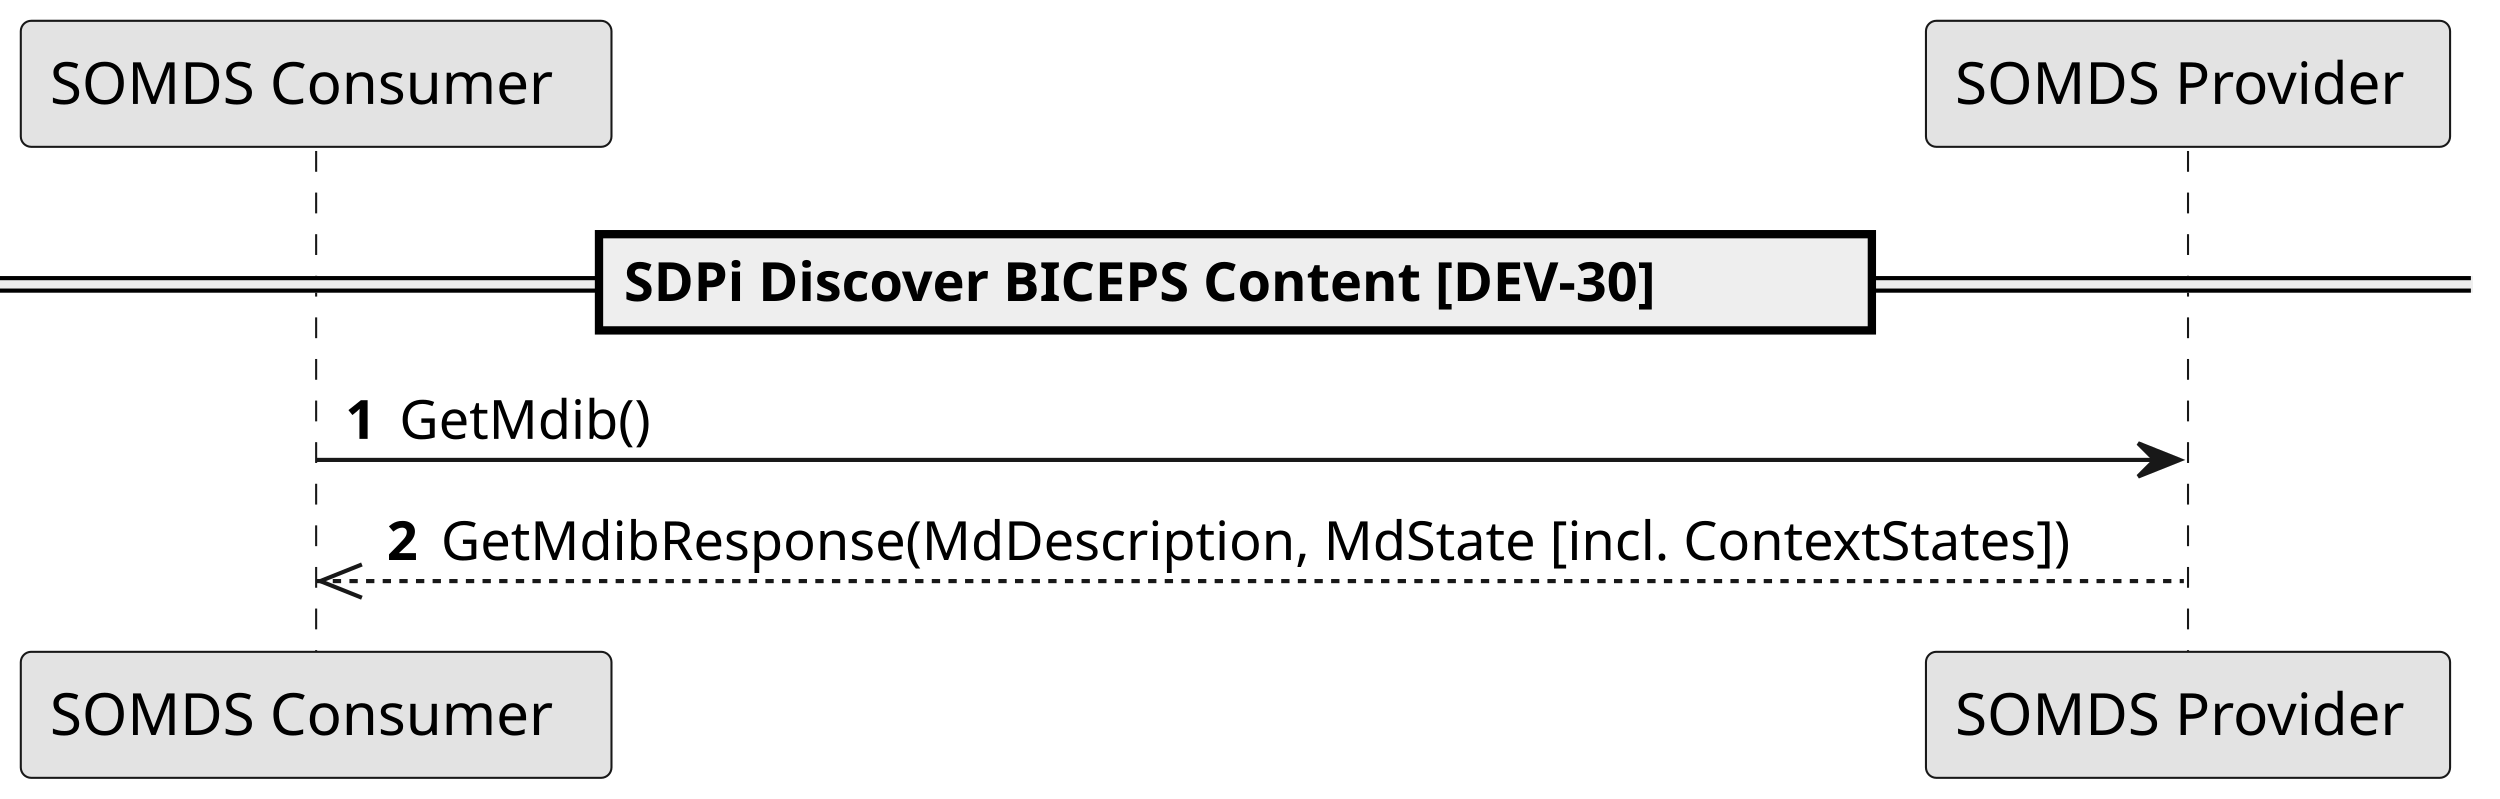
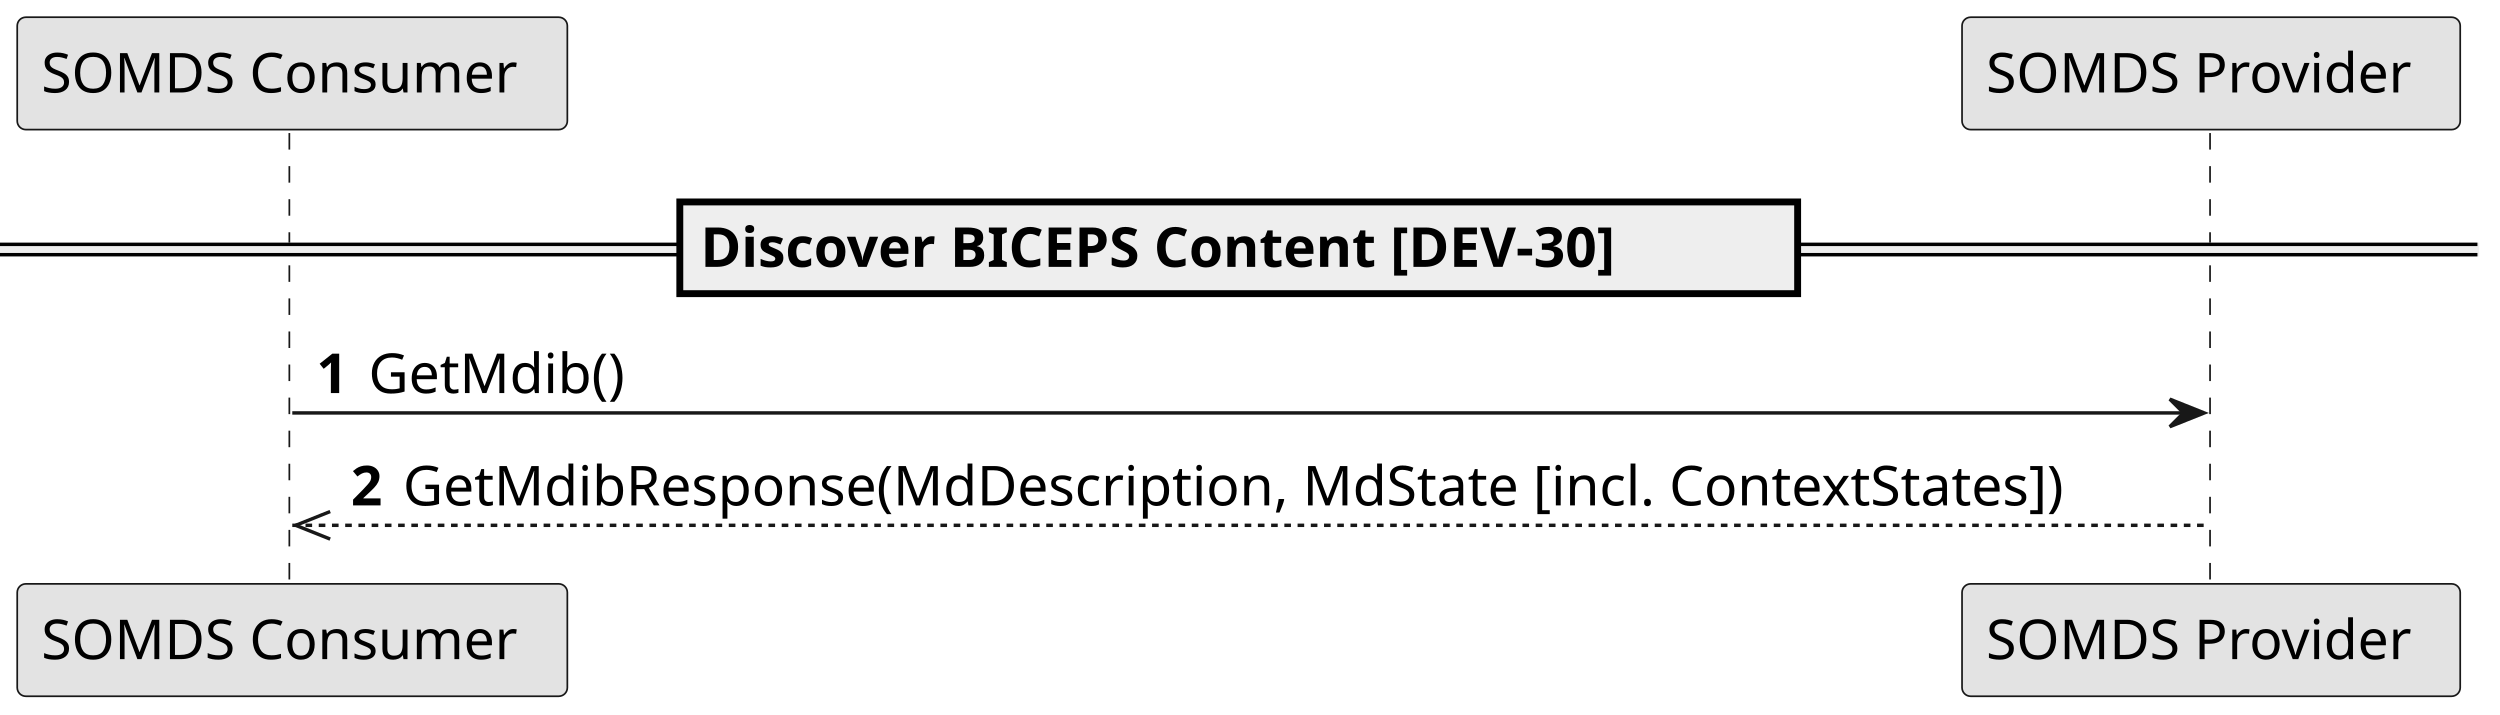
- <svg xmlns="http://www.w3.org/2000/svg" contentStyleType="text/css" height="192px" preserveAspectRatio="none" style="width:601px;height:192px;background:#FFFFFF;" version="1.1" viewBox="0 0 601 192" width="601px" zoomAndPan="magnify">
+ <svg xmlns="http://www.w3.org/2000/svg" contentStyleType="text/css" height="216.667px" preserveAspectRatio="none" style="width:756px;height:216px;background:#FFFFFF;" version="1.1" viewBox="0 0 756 216" width="756.25px" zoomAndPan="magnify">
  <defs />
  <g>
-     <line style="stroke:#181818;stroke-width:0.5;stroke-dasharray:5.0,5.0;" x1="76" x2="76" y1="36.297" y2="157.695" />
-     <line style="stroke:#181818;stroke-width:0.5;stroke-dasharray:5.0,5.0;" x1="526" x2="526" y1="36.297" y2="157.695" />
-     <rect fill="#E3E3E3" height="30.297" rx="2.5" ry="2.5" style="stroke:#181818;stroke-width:0.5;" width="142" x="5" y="5" />
-     <text fill="#000000" font-family="sans-serif" font-size="14" lengthAdjust="spacing" textLength="128" x="12" y="24.995">SOMDS Consumer</text>
-     <rect fill="#E3E3E3" height="30.297" rx="2.5" ry="2.5" style="stroke:#181818;stroke-width:0.5;" width="142" x="5" y="156.695" />
-     <text fill="#000000" font-family="sans-serif" font-size="14" lengthAdjust="spacing" textLength="128" x="12" y="176.69">SOMDS Consumer</text>
-     <rect fill="#E3E3E3" height="30.297" rx="2.5" ry="2.5" style="stroke:#181818;stroke-width:0.5;" width="126" x="463" y="5" />
-     <text fill="#000000" font-family="sans-serif" font-size="14" lengthAdjust="spacing" textLength="112" x="470" y="24.995">SOMDS Provider</text>
-     <rect fill="#E3E3E3" height="30.297" rx="2.5" ry="2.5" style="stroke:#181818;stroke-width:0.5;" width="126" x="463" y="156.695" />
-     <text fill="#000000" font-family="sans-serif" font-size="14" lengthAdjust="spacing" textLength="112" x="470" y="176.69">SOMDS Provider</text>
-     <rect fill="#EEEEEE" height="3" style="stroke:#EEEEEE;stroke-width:1.0;" width="594" x="0" y="66.863" />
-     <line style="stroke:#000000;stroke-width:1.0;" x1="0" x2="594" y1="66.863" y2="66.863" />
-     <line style="stroke:#000000;stroke-width:1.0;" x1="0" x2="594" y1="69.863" y2="69.863" />
-     <rect fill="#EEEEEE" height="23.133" style="stroke:#000000;stroke-width:2.0;" width="306" x="144" y="56.297" />
-     <text fill="#000000" font-family="sans-serif" font-size="13" font-weight="bold" lengthAdjust="spacing" textLength="292" x="150" y="72.364">SDPi Discover BICEPS Content [DEV-30]</text>
-     <polygon fill="#181818" points="514,106.562,524,110.562,514,114.562,518,110.562" style="stroke:#181818;stroke-width:1.0;" />
-     <line style="stroke:#181818;stroke-width:1.0;" x1="76" x2="520" y1="110.562" y2="110.562" />
-     <text fill="#000000" font-family="sans-serif" font-size="13" font-weight="bold" lengthAdjust="spacing" textLength="9" x="83" y="105.497">1</text>
-     <text fill="#000000" font-family="sans-serif" font-size="13" lengthAdjust="spacing" textLength="63" x="96" y="105.497">GetMdib()</text>
-     <line style="stroke:#181818;stroke-width:1.0;" x1="77" x2="87" y1="139.695" y2="135.695" />
-     <line style="stroke:#181818;stroke-width:1.0;" x1="77" x2="87" y1="139.695" y2="143.695" />
-     <line style="stroke:#181818;stroke-width:1.0;stroke-dasharray:2.0,2.0;" x1="76" x2="525" y1="139.695" y2="139.695" />
-     <text fill="#000000" font-family="sans-serif" font-size="13" font-weight="bold" lengthAdjust="spacing" textLength="9" x="93" y="134.629">2</text>
-     <text fill="#000000" font-family="sans-serif" font-size="13" lengthAdjust="spacing" textLength="413" x="106" y="134.629">GetMdibResponse(MdDescription, MdState [incl. ContextStates])</text>
+     <line style="stroke:#181818;stroke-width:0.521;stroke-dasharray:5.0,5.0;" x1="87.5" x2="87.5" y1="40.234" y2="177.604" />
+     <line style="stroke:#181818;stroke-width:0.521;stroke-dasharray:5.0,5.0;" x1="668.319" x2="668.319" y1="40.234" y2="177.604" />
+     <rect fill="#E3E3E3" height="33.984" rx="2.604" ry="2.604" style="stroke:#181818;stroke-width:0.521;" width="166.357" x="5.208" y="5.208" />
+     <text fill="#000000" font-family="sans-serif" font-size="16.667" lengthAdjust="spacing" textLength="151.774" x="12.5" y="27.97">SOMDS Consumer</text>
+     <rect fill="#E3E3E3" height="33.984" rx="2.604" ry="2.604" style="stroke:#181818;stroke-width:0.521;" width="166.357" x="5.208" y="176.562" />
+     <text fill="#000000" font-family="sans-serif" font-size="16.667" lengthAdjust="spacing" textLength="151.774" x="12.5" y="199.325">SOMDS Consumer</text>
+     <rect fill="#E3E3E3" height="33.984" rx="2.604" ry="2.604" style="stroke:#181818;stroke-width:0.521;" width="150.651" x="593.319" y="5.208" />
+     <text fill="#000000" font-family="sans-serif" font-size="16.667" lengthAdjust="spacing" textLength="136.068" x="600.61" y="27.97">SOMDS Provider</text>
+     <rect fill="#E3E3E3" height="33.984" rx="2.604" ry="2.604" style="stroke:#181818;stroke-width:0.521;" width="150.651" x="593.319" y="176.562" />
+     <text fill="#000000" font-family="sans-serif" font-size="16.667" lengthAdjust="spacing" textLength="136.068" x="600.61" y="199.325">SOMDS Provider</text>
+     <rect fill="#EEEEEE" height="3.125" style="stroke:#EEEEEE;stroke-width:1.042;" width="749.178" x="0" y="73.893" />
+     <line style="stroke:#000000;stroke-width:1.042;" x1="0" x2="749.178" y1="73.893" y2="73.893" />
+     <line style="stroke:#000000;stroke-width:1.042;" x1="0" x2="749.178" y1="77.018" y2="77.018" />
+     <rect fill="#EEEEEE" height="27.734" style="stroke:#000000;stroke-width:2.083;" width="338.029" x="205.575" y="61.068" />
+     <text fill="#000000" font-family="sans-serif" font-size="16.667" font-weight="bold" lengthAdjust="spacing" textLength="323.446" x="211.825" y="80.705">Discover BICEPS Content [DEV-30]</text>
+     <polygon fill="#181818" points="656.144,120.703,666.561,124.87,656.144,129.036,660.311,124.87" style="stroke:#181818;stroke-width:1.042;" />
+     <line style="stroke:#181818;stroke-width:1.042;" x1="88.387" x2="662.394" y1="124.87" y2="124.87" />
+     <text fill="#000000" font-family="sans-serif" font-size="16.667" font-weight="bold" lengthAdjust="spacing" textLength="11.597" x="95.679" y="118.856">1</text>
+     <text fill="#000000" font-family="sans-serif" font-size="16.667" lengthAdjust="spacing" textLength="82.878" x="111.442" y="118.856">GetMdib()</text>
+     <line style="stroke:#181818;stroke-width:1.042;" x1="89.429" x2="99.845" y1="158.854" y2="154.688" />
+     <line style="stroke:#181818;stroke-width:1.042;" x1="89.429" x2="99.845" y1="158.854" y2="163.021" />
+     <line style="stroke:#181818;stroke-width:1.042;stroke-dasharray:2.0,2.0;" x1="88.387" x2="667.602" y1="158.854" y2="158.854" />
+     <text fill="#000000" font-family="sans-serif" font-size="16.667" font-weight="bold" lengthAdjust="spacing" textLength="11.597" x="106.095" y="152.84">2</text>
+     <text fill="#000000" font-family="sans-serif" font-size="16.667" lengthAdjust="spacing" textLength="539.494" x="121.859" y="152.84">GetMdibResponse(MdDescription, MdState [incl. ContextStates])</text>
  </g>
</svg>
